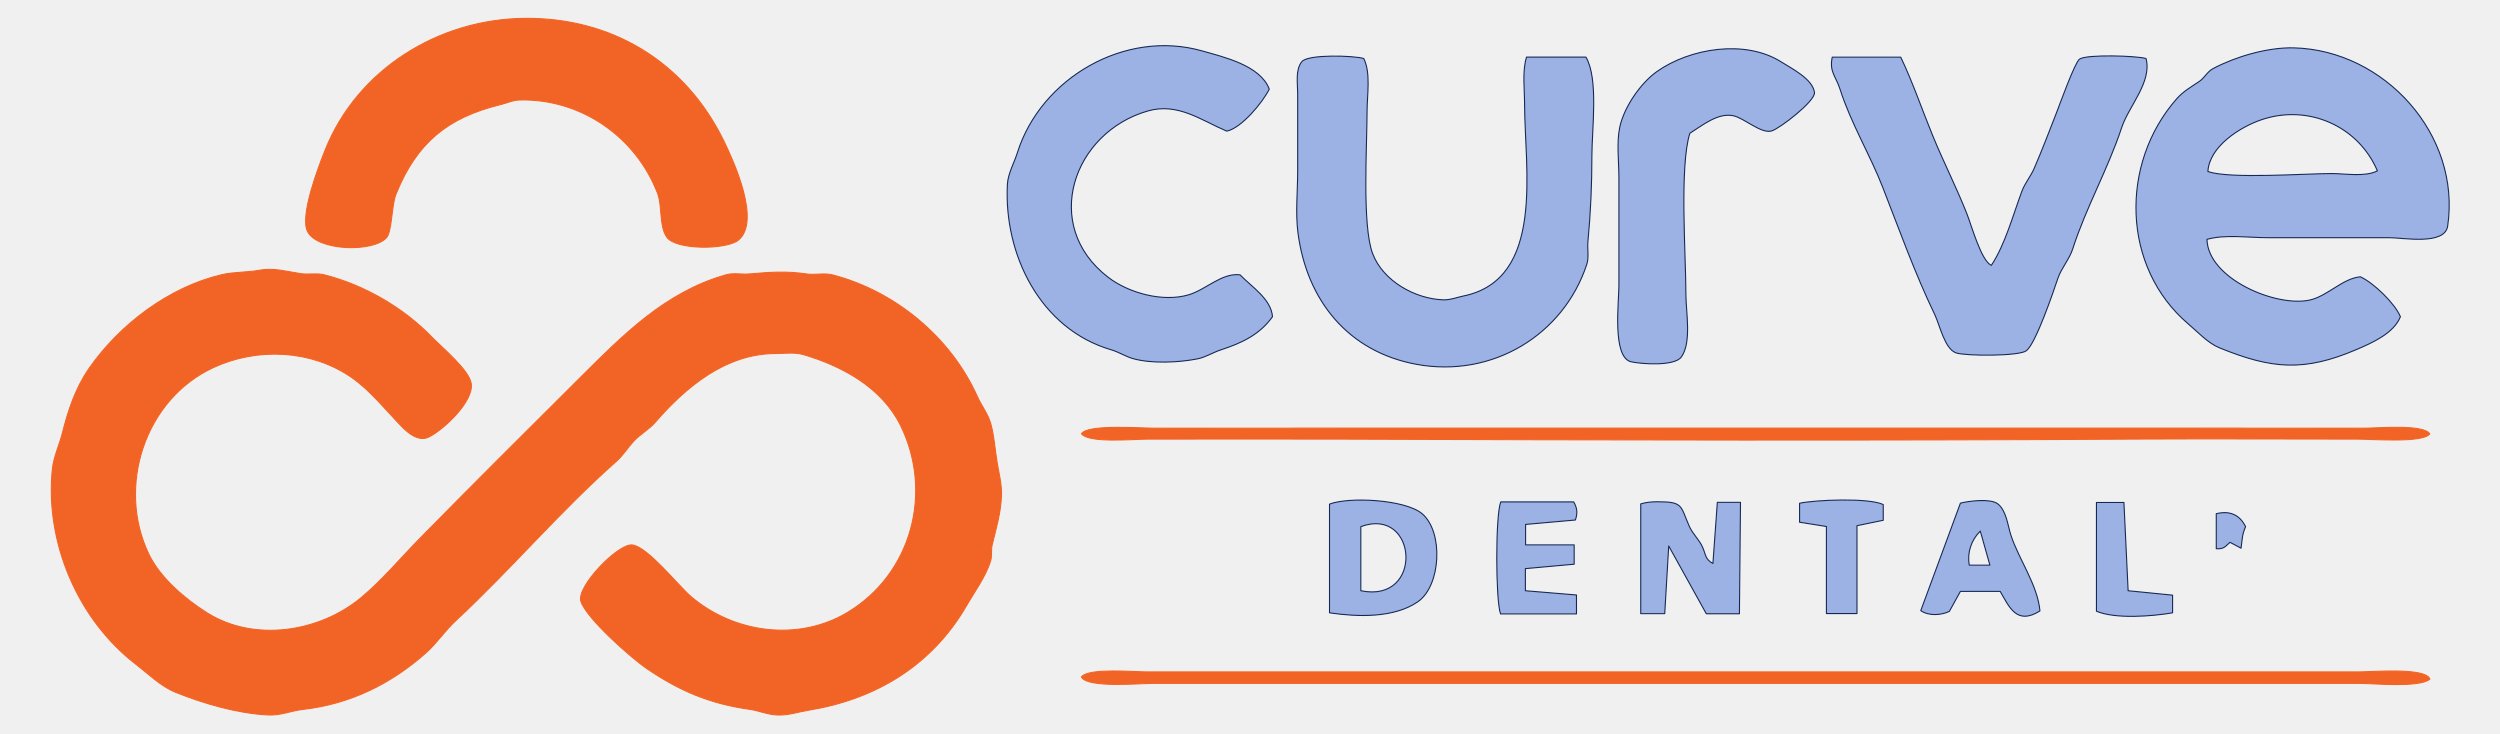
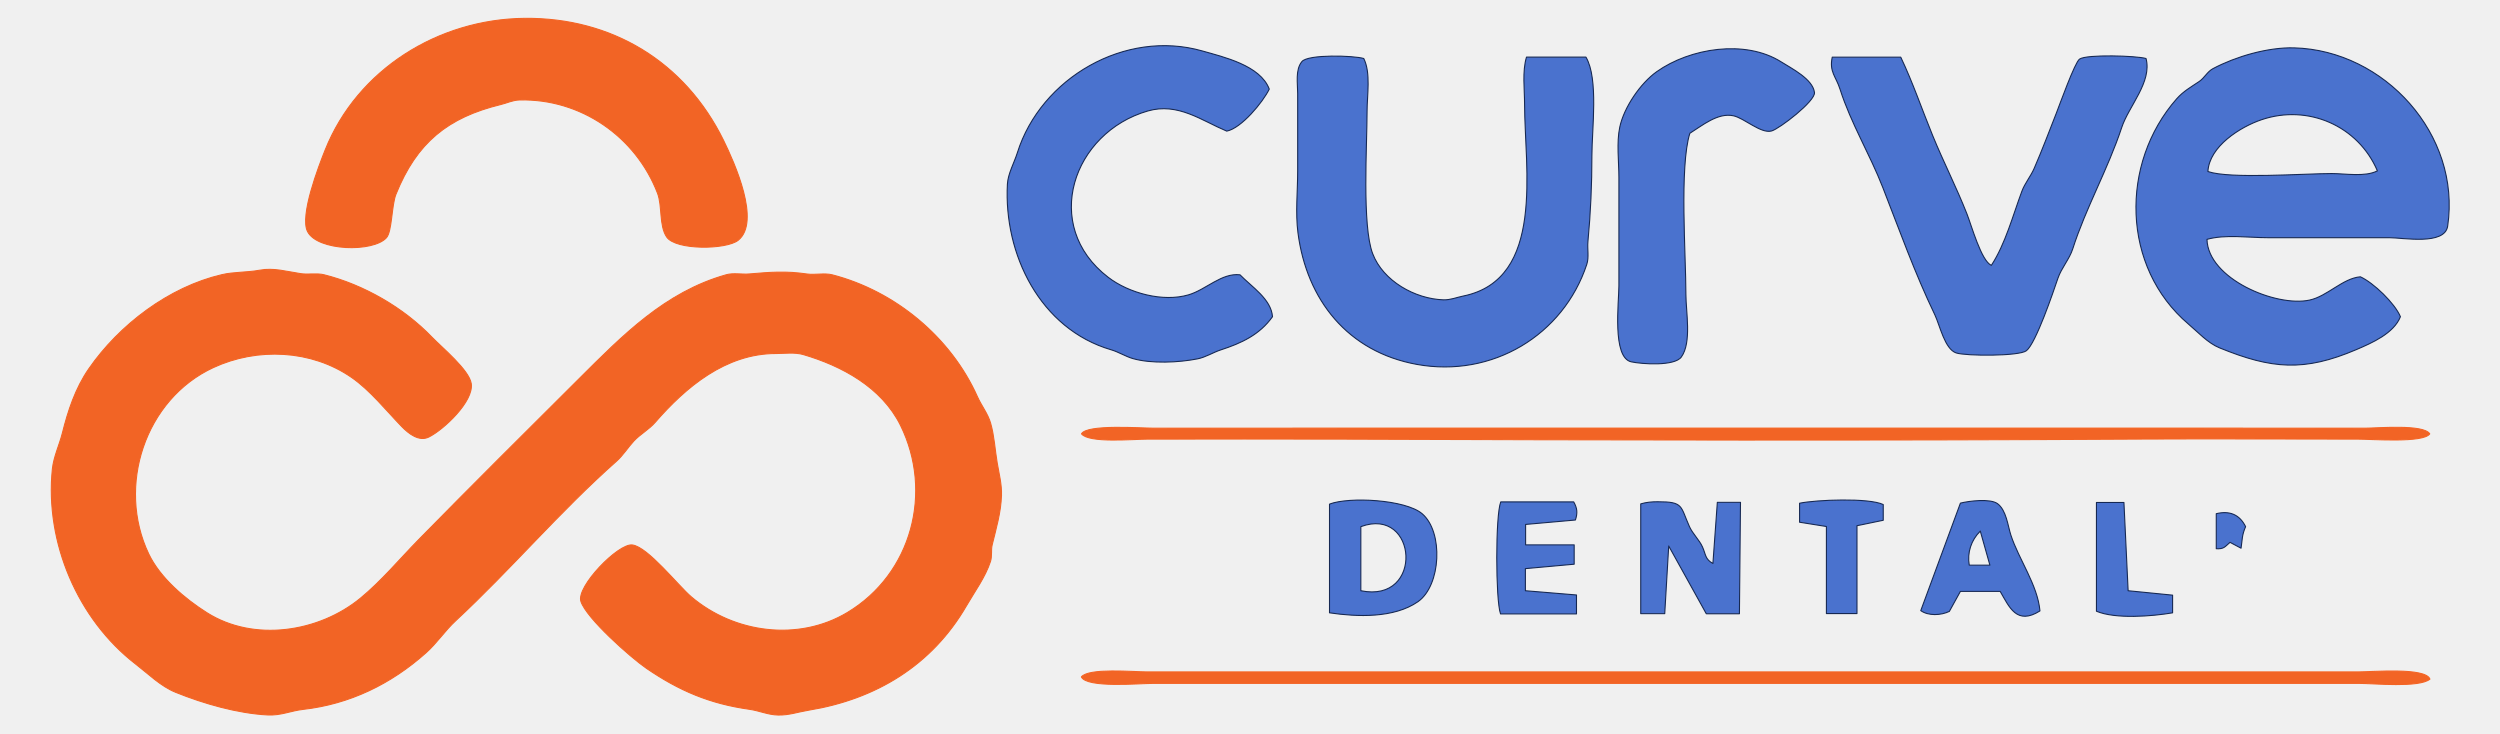
<svg xmlns="http://www.w3.org/2000/svg" viewBox="9.68 29.09 565.66 165.95" width="565.66" height="165.95">
  <path d="M128.34 33.24C108.87 33.44 90.54 44.78 83.25 63.02C81.79 66.66 77.44 77.95 79.27 81.49C81.53 85.9 94.1 86.22 97.12 82.88C98.41 81.45 98.27 75.54 99.28 73.03C103.99 61.33 111.01 55.67 123.01 52.74C124.5 52.38 125.66 51.75 127.25 51.71C141.01 51.38 153.49 59.92 158.45 72.81C159.55 75.66 158.79 80.18 160.52 82.71C162.59 85.75 174.04 85.58 176.7 83.46C181.92 79.3 175.84 65.84 173.4 60.86C164.66 43.06 148.1 33.03 128.34 33.24ZM296.87 49.25C294.83 43.86 286.5 41.99 281.72 40.62C264.3 35.64 245.18 46.73 239.87 63.66C239.17 65.89 237.75 68.39 237.62 70.75C236.76 86.61 245.01 103.52 261.08 108.23C262.77 108.72 264.35 109.75 266.03 110.23C270.22 111.42 276.37 111.13 280.62 110.29C282.47 109.93 284.19 108.81 285.95 108.24C290.5 106.76 294.68 104.86 297.6 100.75C297.3 96.75 292.93 94.03 290.25 91.27C286.11 90.78 282.57 94.63 278.61 95.8C272.83 97.51 265.1 95.43 260.41 91.82C245.17 80.11 252.46 59.07 269.39 54.2C276.22 52.24 281.51 56.35 287.25 58.76C290.57 58.1 295.41 52.24 296.87 49.25ZM392.03 59.25C394.78 57.54 398.36 54.52 401.9 55.29C404.37 55.83 408.11 59.38 410.51 58.73C412.28 58.25 420.47 51.96 420.23 50.02C419.86 46.98 415.07 44.59 412.68 43.08C404.58 37.97 392.09 39.96 384.55 45.3C380.85 47.92 377.14 53.36 376.18 57.83C375.42 61.36 375.98 65.65 375.98 69.25C375.98 77.42 375.98 85.58 375.98 93.75C375.98 97.43 374.4 109.99 378.77 110.96C381.11 111.47 388.57 112.01 390.11 109.86C392.49 106.56 391.14 99.61 391.14 95.75C391.14 86.82 389.66 66.85 392.03 59.25ZM509.04 83.25C513.18 82.08 518.43 82.87 522.75 82.87C531.92 82.87 541.08 82.87 550.25 82.87C553.41 82.87 562.84 84.67 563.5 80.25C566.56 59.56 549.18 40.47 528.75 39.92C522.8 39.76 515.56 41.88 510.38 44.63C509.11 45.31 508.44 46.75 507.28 47.53C505.5 48.73 503.7 49.73 502.19 51.44C489.31 66.05 489.68 89.56 504.85 102.42C507 104.24 509.23 106.72 511.89 107.8C523.69 112.61 531 113.25 542.87 108.18C546.37 106.68 551.3 104.54 552.81 100.75C551.56 97.72 546.73 93.08 543.75 91.72C539.76 92.05 536.28 96.13 532.24 96.99C524.66 98.62 509.27 92.17 509.04 83.25ZM318.25 42.33C316.04 41.65 305.65 41.33 304.26 43.02C302.72 44.87 303.3 48.01 303.3 50.25C303.3 56.08 303.3 61.92 303.3 67.75C303.3 72.31 302.77 77.23 303.36 81.75C305.33 96.99 314.66 108.7 330.25 111.54C347.28 114.64 363.4 104.97 368.7 88.94C369.26 87.26 368.81 85.47 368.97 83.75C369.59 77.23 369.87 70.88 369.87 64.25C369.87 58.35 371.41 46.88 368.52 42.01C364.04 42.01 359.56 42.01 355.07 42.01C354.08 45.31 354.64 49.3 354.64 52.75C354.64 67.02 359.37 92.29 340.77 96.07C339.2 96.39 337.9 96.98 336.25 96.93C329.88 96.72 322.64 92.7 320.27 86.5C317.83 80.14 319 61.81 319 54.25C319 50.63 319.88 45.61 318.25 42.33ZM439.75 42.02C434.58 42.02 429.42 42.02 424.25 42.02C423.54 45.37 425.09 46.36 426.01 49.27C428.48 57.02 432.76 63.98 435.7 71.54C439.42 81.07 442.97 90.99 447.46 100.31C448.59 102.66 449.69 108.08 452.3 108.95C454.48 109.67 466.56 109.72 468.19 108.44C470.34 106.75 474.27 95.13 475.31 92.06C476.1 89.73 477.92 87.74 478.67 85.39C481.66 76.07 486.64 67.35 489.74 57.96C491.34 53.11 496.66 47.63 495.25 42.33C493.14 41.7 481.85 41.34 480.21 42.46C479.14 43.18 475.68 52.85 474.96 54.68C473.33 58.84 471.72 63.08 469.94 67.19C469.16 68.98 467.82 70.57 467.15 72.38C465.13 77.81 463.42 84.29 460.25 89.13C457.98 88.15 455.75 80.07 454.73 77.49C452.36 71.48 449.44 65.78 446.97 59.75C444.55 53.85 442.51 47.8 439.75 42.02ZM547.6 67.75C544.82 69.18 540.36 68.36 537.25 68.36C531.07 68.36 514.16 69.62 509.25 67.9C509.57 62.21 516.57 57.81 521.38 56.18C531.9 52.61 543.25 57.56 547.6 67.75ZM68.4 90.23C65.64 90.75 62.58 90.6 59.9 91.23C47.88 94.02 36.64 102.6 29.77 112.53C26.7 116.97 25.05 122.05 23.78 127.11C23.11 129.76 21.81 132.44 21.52 135.25C19.83 151.79 27.26 169.24 40.39 179.36C43.26 181.57 46.03 184.37 49.45 185.75C55.73 188.29 63.38 190.5 70.25 190.86C73.21 191.02 75.46 189.92 78.27 189.6C88.79 188.41 98.1 183.9 106.06 176.81C108.51 174.64 110.38 171.77 112.79 169.54C125.3 157.92 136.28 144.87 149.18 133.44C150.64 132.15 151.78 130.3 153.11 128.87C154.52 127.35 156.52 126.27 157.92 124.66C164.85 116.68 173.88 109.08 185.25 109.08C187.2 109.08 189.52 108.76 191.41 109.31C200.12 111.87 209.17 116.69 213.44 125.35C220.84 140.39 216.03 158.9 201.42 167.67C190.31 174.35 175.78 172.35 166.11 164.14C163.14 161.62 156.26 152.82 152.75 152.39C149.58 151.99 140.04 161.82 141.11 165.15C142.34 169 152.45 177.91 155.94 180.31C163.39 185.41 170.28 188.32 179.23 189.58C181.47 189.89 183.43 190.83 185.75 190.88C188.2 190.93 190.25 190.18 192.62 189.79C207.8 187.33 220.55 179.66 228.38 166.12C230.21 162.95 232.64 159.68 233.8 156.1C234.19 154.89 233.88 153.59 234.18 152.36C235.06 148.74 236.15 145.06 236.28 141.23C236.37 138.63 235.73 136.33 235.31 133.81C234.81 130.84 234.66 127.76 233.83 124.86C233.23 122.73 231.75 120.88 230.86 118.89C224.87 105.44 212.25 94.94 197.99 91.27C196.17 90.81 194.11 91.35 192.25 91.08C187.47 90.38 183.97 90.67 179.25 91.07C177.55 91.22 175.62 90.79 173.98 91.26C160.11 95.18 150.55 104.98 140.62 114.87C128.52 126.92 116.37 138.99 104.42 151.17C100.11 155.57 95.97 160.55 91.21 164.46C81.83 172.15 67.17 174.46 56.51 167.73C51.54 164.59 45.94 159.88 43.33 154.41C36.05 139.12 42.47 119.41 57.98 112.25C67.88 107.67 80.1 108.17 89.24 114.5C93.42 117.39 97.07 121.99 100.61 125.64C102.1 127.16 104.46 129.08 106.7 127.98C110.06 126.32 116.91 119.9 116.31 115.89C115.84 112.79 109.72 107.77 107.4 105.36C100.98 98.68 91.93 93.49 83.01 91.26C81.32 90.84 79.47 91.26 77.75 91.01C74.62 90.55 71.62 89.62 68.4 90.23ZM559.45 127.25C558.02 125.03 547.72 125.97 544.75 125.97C530.25 125.97 515.75 125.95 501.25 125.95C440.92 125.95 380.58 125.95 320.25 125.95C303.75 125.95 287.25 125.97 270.75 125.97C267.67 125.97 255.6 125.06 254.38 127.25C256.05 129.41 266.15 128.45 269.25 128.45C283.92 128.45 298.58 128.39 313.25 128.45C373.41 128.68 433.59 128.8 493.75 128.44C510.25 128.35 526.75 128.45 543.25 128.45C546.32 128.45 558.02 129.37 559.45 127.25ZM310.5 167.75C316.75 168.68 325.08 169 330.5 165.24C335.73 161.61 336.34 149.44 331.44 145.31C327.66 142.12 314.99 141.44 310.5 143.15C310.5 151.35 310.5 159.55 310.5 167.75ZM365.75 142.65C360.25 142.65 354.75 142.65 349.25 142.65C348.03 145.62 348.07 164.89 349.2 168C354.92 168 360.65 168 366.38 168C366.38 166.57 366.38 165.14 366.38 163.71C362.53 163.39 358.67 163.07 354.82 162.75C354.82 161.08 354.82 159.42 354.82 157.75C358.5 157.42 362.18 157.08 365.86 156.75C365.86 155.29 365.86 153.83 365.86 152.37C362.19 152.37 358.53 152.37 354.87 152.37C354.87 150.83 354.87 149.29 354.87 147.75C358.62 147.42 362.38 147.08 366.14 146.75C366.66 145.14 366.57 144.1 365.75 142.65ZM397.25 156.58C395.48 155.64 395.65 154.54 394.9 152.86C394.17 151.24 392.69 149.89 391.95 148.26C389.85 143.58 390.67 142.61 384.75 142.62C383.36 142.62 382.24 142.72 380.92 143.1C380.92 151.38 380.92 159.66 380.92 167.94C382.73 167.94 384.54 167.94 386.35 167.94C386.65 162.84 386.95 157.73 387.25 152.63C390.08 157.74 392.92 162.85 395.75 167.96C398.25 167.96 400.75 167.96 403.25 167.96C403.33 159.56 403.41 151.15 403.49 142.75C401.75 142.75 400 142.75 398.25 142.75C397.92 147.36 397.58 151.97 397.25 156.58ZM435.79 143.25C432.49 141.69 420.64 142.17 416.86 142.95C416.86 144.38 416.86 145.82 416.86 147.25C418.89 147.57 420.91 147.9 422.93 148.22C422.93 154.79 422.93 161.36 422.93 167.92C425.24 167.92 427.55 167.92 429.85 167.92C429.85 161.3 429.85 154.67 429.85 148.04C431.83 147.63 433.81 147.22 435.79 146.81C435.79 145.63 435.79 144.44 435.79 143.25ZM471.25 167.32C470.7 161.38 466.47 155.69 464.66 150.14C463.97 148.02 463.65 144.55 461.66 143.06C459.99 141.83 455.15 142.45 453.25 142.93C450.26 151.03 447.27 159.14 444.28 167.25C445.99 168.48 448.84 168.35 450.75 167.43C451.58 165.92 452.42 164.41 453.25 162.9C456.25 162.9 459.25 162.9 462.25 162.9C464.32 166.47 465.99 170.63 471.25 167.32ZM490.25 142.78C488.18 142.78 486.1 142.78 484.03 142.78C484.03 150.98 484.03 159.18 484.03 167.39C488.34 169.21 496.66 168.54 501.26 167.75C501.26 166.42 501.26 165.08 501.26 163.75C497.9 163.42 494.55 163.08 491.2 162.75C490.88 156.09 490.57 149.44 490.25 142.78ZM517.78 148.25C516.4 145.47 514.12 144.6 511.14 145.32C511.14 147.96 511.14 150.61 511.14 153.25C512.84 153.33 513.03 152.89 514.25 151.8C515.08 152.24 515.92 152.68 516.75 153.13C517.05 151.15 516.93 150.19 517.78 148.25ZM317.59 162.75C317.59 157.92 317.59 153.08 317.59 148.25C330.42 143.51 331.96 165.71 317.59 162.75ZM457.75 149.26C458.47 151.83 459.19 154.4 459.92 156.96C458.36 156.96 456.81 156.96 455.25 156.96C454.75 154.16 455.69 151.28 457.75 149.26ZM559.49 182.75C558.5 180.05 546.42 181.12 543.25 181.12C526.42 181.12 509.58 181.12 492.75 181.12C432.92 181.12 373.08 181.12 313.25 181.12C298.58 181.12 283.92 181.12 269.25 181.12C266.17 181.12 256.04 180.17 254.35 182.25C255.6 184.82 267.51 183.71 270.75 183.71C287.92 183.7 305.08 183.71 322.25 183.71C380.92 183.71 439.58 183.71 498.25 183.71C513.25 183.71 528.25 183.71 543.25 183.71C546.78 183.71 557.06 184.76 559.49 182.75Z" fill="#ffffff" fill-rule="evenodd" stroke="#ffffff" stroke-width="0.25" stroke-linejoin="round" />
  <path d="M128.34 33.24C148.1 33.03 164.66 43.06 173.4 60.86C175.84 65.84 181.92 79.3 176.7 83.46C174.04 85.58 162.59 85.75 160.52 82.71C158.79 80.18 159.55 75.66 158.45 72.81C153.49 59.92 141.01 51.38 127.25 51.71C125.66 51.75 124.5 52.38 123.01 52.74C111.01 55.67 103.99 61.33 99.28 73.03C98.27 75.54 98.41 81.45 97.12 82.88C94.1 86.22 81.53 85.9 79.27 81.49C77.44 77.95 81.79 66.66 83.25 63.02C90.54 44.78 108.87 33.44 128.34 33.24ZM68.4 90.23C71.62 89.62 74.62 90.55 77.75 91.01C79.47 91.26 81.32 90.84 83.01 91.26C91.93 93.49 100.98 98.68 107.4 105.36C109.72 107.77 115.84 112.79 116.31 115.89C116.91 119.9 110.06 126.32 106.7 127.98C104.46 129.08 102.1 127.16 100.61 125.64C97.07 121.99 93.42 117.39 89.24 114.5C80.1 108.17 67.88 107.67 57.98 112.25C42.47 119.41 36.05 139.12 43.33 154.41C45.94 159.88 51.54 164.59 56.51 167.73C67.17 174.46 81.83 172.15 91.21 164.46C95.97 160.55 100.11 155.57 104.42 151.17C116.37 138.99 128.52 126.92 140.62 114.87C150.55 104.98 160.11 95.18 173.98 91.26C175.62 90.79 177.55 91.22 179.25 91.07C183.97 90.67 187.47 90.38 192.25 91.08C194.11 91.35 196.17 90.81 197.99 91.27C212.25 94.94 224.87 105.44 230.86 118.89C231.75 120.88 233.23 122.73 233.83 124.86C234.66 127.76 234.81 130.84 235.31 133.81C235.73 136.33 236.37 138.63 236.28 141.23C236.15 145.06 235.06 148.74 234.18 152.36C233.88 153.59 234.19 154.89 233.8 156.1C232.64 159.68 230.21 162.95 228.38 166.12C220.55 179.66 207.8 187.33 192.62 189.79C190.25 190.18 188.2 190.93 185.75 190.88C183.43 190.83 181.47 189.89 179.23 189.58C170.28 188.32 163.39 185.41 155.94 180.31C152.45 177.91 142.34 169 141.11 165.15C140.04 161.82 149.58 151.99 152.75 152.39C156.26 152.82 163.14 161.62 166.11 164.14C175.78 172.35 190.31 174.35 201.42 167.67C216.03 158.9 220.84 140.39 213.44 125.35C209.17 116.69 200.12 111.87 191.41 109.31C189.52 108.76 187.2 109.08 185.25 109.08C173.88 109.08 164.85 116.68 157.92 124.66C156.52 126.27 154.52 127.35 153.11 128.87C151.78 130.3 150.64 132.15 149.18 133.44C136.28 144.87 125.3 157.92 112.79 169.54C110.38 171.77 108.51 174.64 106.06 176.81C98.1 183.9 88.79 188.41 78.27 189.6C75.46 189.92 73.21 191.02 70.25 190.86C63.38 190.5 55.73 188.29 49.45 185.75C46.03 184.37 43.26 181.57 40.39 179.36C27.26 169.24 19.83 151.79 21.52 135.25C21.81 132.44 23.11 129.76 23.78 127.11C25.05 122.05 26.7 116.97 29.77 112.53C36.64 102.6 47.88 94.02 59.9 91.23C62.58 90.6 65.64 90.75 68.4 90.23ZM559.45 127.25C558.02 129.37 546.32 128.45 543.25 128.45C526.75 128.45 510.25 128.35 493.75 128.44C433.59 128.8 373.41 128.68 313.25 128.45C298.58 128.39 283.92 128.45 269.25 128.45C266.15 128.45 256.05 129.41 254.38 127.25C255.6 125.06 267.67 125.97 270.75 125.97C287.25 125.97 303.75 125.95 320.25 125.95C380.58 125.95 440.92 125.95 501.25 125.95C515.75 125.95 530.25 125.97 544.75 125.97C547.72 125.97 558.02 125.03 559.45 127.25ZM559.49 182.75C557.06 184.76 546.78 183.71 543.25 183.71C528.25 183.71 513.25 183.71 498.25 183.71C439.58 183.71 380.92 183.71 322.25 183.71C305.08 183.71 287.92 183.7 270.75 183.71C267.51 183.71 255.6 184.82 254.35 182.25C256.04 180.17 266.17 181.12 269.25 181.12C283.92 181.12 298.58 181.12 313.25 181.12C373.08 181.12 432.92 181.12 492.75 181.12C509.58 181.12 526.42 181.12 543.25 181.12C546.42 181.12 558.5 180.05 559.49 182.75Z" fill="#f26425" fill-rule="evenodd" stroke="#f26425" stroke-width="0.25" stroke-linejoin="round" />
-   <path d="M296.87 49.25C295.41 52.24 290.57 58.1 287.25 58.76C281.51 56.35 276.22 52.24 269.39 54.2C252.46 59.07 245.17 80.11 260.41 91.82C265.1 95.43 272.83 97.51 278.61 95.8C282.57 94.63 286.11 90.78 290.25 91.27C292.93 94.03 297.3 96.75 297.6 100.75C294.68 104.86 290.5 106.76 285.95 108.24C284.19 108.81 282.47 109.93 280.62 110.29C276.37 111.13 270.22 111.42 266.03 110.23C264.35 109.75 262.77 108.72 261.08 108.23C245.01 103.52 236.76 86.61 237.62 70.75C237.75 68.39 239.17 65.89 239.87 63.66C245.18 46.73 264.3 35.64 281.72 40.62C286.5 41.99 294.83 43.86 296.87 49.25ZM392.03 59.25C389.66 66.85 391.14 86.82 391.14 95.75C391.14 99.61 392.49 106.56 390.11 109.86C388.57 112.01 381.11 111.47 378.77 110.96C374.4 109.99 375.98 97.43 375.98 93.75C375.98 85.58 375.98 77.42 375.98 69.25C375.98 65.65 375.42 61.36 376.18 57.83C377.14 53.36 380.85 47.92 384.55 45.3C392.09 39.96 404.58 37.97 412.68 43.08C415.07 44.59 419.86 46.98 420.23 50.02C420.47 51.96 412.28 58.25 410.51 58.73C408.11 59.38 404.37 55.83 401.9 55.29C398.36 54.52 394.78 57.54 392.03 59.25ZM509.04 83.25C509.27 92.17 524.66 98.62 532.24 96.99C536.28 96.13 539.76 92.05 543.75 91.72C546.73 93.08 551.56 97.72 552.81 100.75C551.3 104.54 546.37 106.68 542.87 108.18C531 113.25 523.69 112.61 511.89 107.8C509.23 106.72 507 104.24 504.85 102.42C489.68 89.56 489.31 66.05 502.19 51.44C503.7 49.73 505.5 48.73 507.28 47.53C508.44 46.75 509.11 45.31 510.38 44.63C515.56 41.88 522.8 39.76 528.75 39.92C549.18 40.47 566.56 59.56 563.5 80.25C562.84 84.67 553.41 82.87 550.25 82.87C541.08 82.87 531.92 82.87 522.75 82.87C518.43 82.87 513.18 82.08 509.04 83.25ZM318.25 42.33C319.88 45.61 319 50.63 319 54.25C319 61.81 317.83 80.14 320.27 86.5C322.64 92.7 329.88 96.72 336.25 96.93C337.9 96.98 339.2 96.39 340.77 96.07C359.37 92.29 354.64 67.02 354.64 52.75C354.64 49.3 354.08 45.31 355.07 42.01C359.56 42.01 364.04 42.01 368.52 42.01C371.41 46.88 369.87 58.35 369.87 64.25C369.87 70.88 369.59 77.23 368.97 83.75C368.81 85.47 369.26 87.26 368.7 88.94C363.4 104.97 347.28 114.64 330.25 111.54C314.66 108.7 305.33 96.99 303.36 81.75C302.77 77.23 303.3 72.31 303.3 67.75C303.3 61.92 303.3 56.08 303.3 50.25C303.3 48.01 302.72 44.87 304.26 43.02C305.65 41.33 316.04 41.65 318.25 42.33ZM439.75 42.02C442.51 47.8 444.55 53.85 446.97 59.75C449.44 65.78 452.36 71.48 454.73 77.49C455.75 80.07 457.98 88.15 460.25 89.13C463.42 84.29 465.13 77.81 467.15 72.38C467.82 70.57 469.16 68.98 469.94 67.19C471.72 63.08 473.33 58.84 474.96 54.68C475.68 52.85 479.14 43.18 480.21 42.46C481.85 41.34 493.14 41.7 495.25 42.33C496.66 47.63 491.34 53.11 489.74 57.96C486.64 67.35 481.66 76.07 478.67 85.39C477.92 87.74 476.1 89.73 475.31 92.06C474.27 95.13 470.34 106.75 468.19 108.44C466.56 109.72 454.48 109.67 452.3 108.95C449.69 108.08 448.59 102.66 447.46 100.31C442.97 90.99 439.42 81.07 435.7 71.54C432.76 63.98 428.48 57.02 426.01 49.27C425.09 46.36 423.54 45.37 424.25 42.02C429.42 42.02 434.58 42.02 439.75 42.02ZM547.6 67.75C543.25 57.56 531.9 52.61 521.38 56.18C516.57 57.81 509.57 62.21 509.25 67.9C514.16 69.62 531.07 68.36 537.25 68.36C540.36 68.36 544.82 69.18 547.6 67.75ZM310.5 167.75C310.5 159.55 310.5 151.35 310.5 143.15C314.99 141.44 327.66 142.12 331.44 145.31C336.34 149.44 335.73 161.61 330.5 165.24C325.08 169 316.75 168.68 310.5 167.75ZM365.75 142.65C366.57 144.1 366.66 145.14 366.14 146.75C362.38 147.08 358.62 147.42 354.87 147.75C354.87 149.29 354.87 150.83 354.87 152.37C358.53 152.37 362.19 152.37 365.86 152.37C365.86 153.83 365.86 155.29 365.86 156.75C362.18 157.08 358.5 157.42 354.82 157.75C354.82 159.42 354.82 161.08 354.82 162.75C358.67 163.07 362.53 163.39 366.38 163.71C366.38 165.14 366.38 166.57 366.38 168C360.65 168 354.92 168 349.2 168C348.07 164.89 348.03 145.62 349.25 142.65C354.75 142.65 360.25 142.65 365.75 142.65ZM397.25 156.58C397.58 151.97 397.92 147.36 398.25 142.75C400 142.75 401.75 142.75 403.49 142.75C403.41 151.15 403.33 159.56 403.25 167.96C400.75 167.96 398.25 167.96 395.75 167.96C392.92 162.85 390.08 157.74 387.25 152.63C386.95 157.73 386.65 162.84 386.35 167.94C384.54 167.94 382.73 167.94 380.92 167.94C380.92 159.66 380.92 151.38 380.92 143.1C382.24 142.72 383.36 142.62 384.75 142.62C390.67 142.61 389.85 143.58 391.95 148.26C392.69 149.89 394.17 151.24 394.9 152.86C395.65 154.54 395.48 155.64 397.25 156.58ZM435.79 143.25C435.79 144.44 435.79 145.63 435.79 146.81C433.81 147.22 431.83 147.63 429.85 148.04C429.85 154.67 429.85 161.3 429.85 167.92C427.55 167.92 425.24 167.92 422.93 167.92C422.93 161.36 422.93 154.79 422.93 148.22C420.91 147.9 418.89 147.57 416.86 147.25C416.86 145.82 416.86 144.38 416.86 142.95C420.64 142.17 432.49 141.69 435.79 143.25ZM471.25 167.32C465.99 170.63 464.32 166.47 462.25 162.9C459.25 162.9 456.25 162.9 453.25 162.9C452.42 164.41 451.58 165.92 450.75 167.43C448.84 168.35 445.99 168.48 444.28 167.25C447.27 159.14 450.26 151.03 453.25 142.93C455.15 142.45 459.99 141.83 461.66 143.06C463.65 144.55 463.97 148.02 464.66 150.14C466.47 155.69 470.7 161.38 471.25 167.32ZM490.25 142.78C490.57 149.44 490.88 156.09 491.2 162.75C494.55 163.08 497.9 163.42 501.26 163.75C501.26 165.08 501.26 166.42 501.26 167.75C496.66 168.54 488.34 169.21 484.03 167.39C484.03 159.18 484.03 150.98 484.03 142.78C486.1 142.78 488.18 142.78 490.25 142.78ZM517.78 148.25C516.93 150.19 517.05 151.15 516.75 153.13C515.92 152.68 515.08 152.24 514.25 151.8C513.03 152.89 512.84 153.33 511.14 153.25C511.14 150.61 511.14 147.96 511.14 145.32C514.12 144.6 516.4 145.47 517.78 148.25ZM317.59 162.75C331.96 165.71 330.42 143.51 317.59 148.25C317.59 153.08 317.59 157.92 317.59 162.75ZM457.75 149.26C455.69 151.28 454.75 154.16 455.25 156.96C456.81 156.96 458.36 156.96 459.92 156.96C459.19 154.4 458.47 151.83 457.75 149.26Z" fill="#9CB2E4" fill-rule="evenodd" stroke="#162852" stroke-width="0.25" stroke-linejoin="round" />
+   <path d="M296.87 49.25C295.41 52.24 290.57 58.1 287.25 58.76C281.51 56.35 276.22 52.24 269.39 54.2C252.46 59.07 245.17 80.11 260.41 91.82C265.1 95.43 272.83 97.51 278.61 95.8C282.57 94.63 286.11 90.78 290.25 91.27C292.93 94.03 297.3 96.75 297.6 100.75C294.68 104.86 290.5 106.76 285.95 108.24C284.19 108.81 282.47 109.93 280.62 110.29C276.37 111.13 270.22 111.42 266.03 110.23C264.35 109.75 262.77 108.72 261.08 108.23C245.01 103.52 236.76 86.61 237.62 70.75C237.75 68.39 239.17 65.89 239.87 63.66C245.18 46.73 264.3 35.64 281.72 40.62C286.5 41.99 294.83 43.86 296.87 49.25ZM392.03 59.25C389.66 66.85 391.14 86.82 391.14 95.75C391.14 99.61 392.49 106.56 390.11 109.86C388.57 112.01 381.11 111.47 378.77 110.96C374.4 109.99 375.98 97.43 375.98 93.75C375.98 85.58 375.98 77.42 375.98 69.25C375.98 65.65 375.42 61.36 376.18 57.83C377.14 53.36 380.85 47.92 384.55 45.3C392.09 39.96 404.58 37.97 412.68 43.08C415.07 44.59 419.86 46.98 420.23 50.02C420.47 51.96 412.28 58.25 410.51 58.73C408.11 59.38 404.37 55.83 401.9 55.29C398.36 54.52 394.78 57.54 392.03 59.25ZM509.04 83.25C509.27 92.17 524.66 98.62 532.24 96.99C536.28 96.13 539.76 92.05 543.75 91.72C546.73 93.08 551.56 97.72 552.81 100.75C551.3 104.54 546.37 106.68 542.87 108.18C531 113.25 523.69 112.61 511.89 107.8C509.23 106.72 507 104.24 504.85 102.42C489.68 89.56 489.31 66.05 502.19 51.44C503.7 49.73 505.5 48.73 507.28 47.53C508.44 46.75 509.11 45.31 510.38 44.63C515.56 41.88 522.8 39.76 528.75 39.92C549.18 40.47 566.56 59.56 563.5 80.25C562.84 84.67 553.41 82.87 550.25 82.87C541.08 82.87 531.92 82.87 522.75 82.87C518.43 82.87 513.18 82.08 509.04 83.25ZM318.25 42.33C319.88 45.61 319 50.63 319 54.25C319 61.81 317.83 80.14 320.27 86.5C322.64 92.7 329.88 96.72 336.25 96.93C337.9 96.98 339.2 96.39 340.77 96.07C359.37 92.29 354.64 67.02 354.64 52.75C354.64 49.3 354.08 45.31 355.07 42.01C359.56 42.01 364.04 42.01 368.52 42.01C371.41 46.88 369.87 58.35 369.87 64.25C369.87 70.88 369.59 77.23 368.97 83.75C368.81 85.47 369.26 87.26 368.7 88.94C363.4 104.97 347.28 114.64 330.25 111.54C314.66 108.7 305.33 96.99 303.36 81.75C302.77 77.23 303.3 72.31 303.3 67.75C303.3 61.92 303.3 56.08 303.3 50.25C303.3 48.01 302.72 44.87 304.26 43.02C305.65 41.33 316.04 41.65 318.25 42.33ZM439.75 42.02C442.51 47.8 444.55 53.85 446.97 59.75C449.44 65.78 452.36 71.48 454.73 77.49C455.75 80.07 457.98 88.15 460.25 89.13C463.42 84.29 465.13 77.81 467.15 72.38C467.82 70.57 469.16 68.98 469.94 67.19C471.72 63.08 473.33 58.84 474.96 54.68C475.68 52.85 479.14 43.18 480.21 42.46C481.85 41.34 493.14 41.7 495.25 42.33C496.66 47.63 491.34 53.11 489.74 57.96C486.64 67.35 481.66 76.07 478.67 85.39C477.92 87.74 476.1 89.73 475.31 92.06C474.27 95.13 470.34 106.75 468.19 108.44C466.56 109.72 454.48 109.67 452.3 108.95C449.69 108.08 448.59 102.66 447.46 100.31C442.97 90.99 439.42 81.07 435.7 71.54C432.76 63.98 428.48 57.02 426.01 49.27C425.09 46.36 423.54 45.37 424.25 42.02C429.42 42.02 434.58 42.02 439.75 42.02ZM547.6 67.75C543.25 57.56 531.9 52.61 521.38 56.18C516.57 57.81 509.57 62.21 509.25 67.9C514.16 69.62 531.07 68.36 537.25 68.36C540.36 68.36 544.82 69.18 547.6 67.75ZM310.5 167.75C310.5 159.55 310.5 151.35 310.5 143.15C314.99 141.44 327.66 142.12 331.44 145.31C336.34 149.44 335.73 161.61 330.5 165.24C325.08 169 316.75 168.68 310.5 167.75ZM365.75 142.65C366.57 144.1 366.66 145.14 366.14 146.75C362.38 147.08 358.62 147.42 354.87 147.75C354.87 149.29 354.87 150.83 354.87 152.37C358.53 152.37 362.19 152.37 365.86 152.37C365.86 153.83 365.86 155.29 365.86 156.75C362.18 157.08 358.5 157.42 354.82 157.75C354.82 159.42 354.82 161.08 354.82 162.75C358.67 163.07 362.53 163.39 366.38 163.71C366.38 165.14 366.38 166.57 366.38 168C360.65 168 354.92 168 349.2 168C348.07 164.89 348.03 145.62 349.25 142.65C354.75 142.65 360.25 142.65 365.75 142.65ZM397.25 156.58C397.58 151.97 397.92 147.36 398.25 142.75C400 142.75 401.75 142.75 403.49 142.75C403.41 151.15 403.33 159.56 403.25 167.96C400.75 167.96 398.25 167.96 395.75 167.96C392.92 162.85 390.08 157.74 387.25 152.63C386.95 157.73 386.65 162.84 386.35 167.94C384.54 167.94 382.73 167.94 380.92 167.94C380.92 159.66 380.92 151.38 380.92 143.1C382.24 142.72 383.36 142.62 384.75 142.62C390.67 142.61 389.85 143.58 391.95 148.26C392.69 149.89 394.17 151.24 394.9 152.86C395.65 154.54 395.48 155.64 397.25 156.58ZM435.79 143.25C435.79 144.44 435.79 145.63 435.79 146.81C433.81 147.22 431.83 147.63 429.85 148.04C429.85 154.67 429.85 161.3 429.85 167.92C427.55 167.92 425.24 167.92 422.93 167.92C422.93 161.36 422.93 154.79 422.93 148.22C420.91 147.9 418.89 147.57 416.86 147.25C416.86 145.82 416.86 144.38 416.86 142.95C420.64 142.17 432.49 141.69 435.79 143.25ZM471.25 167.32C465.99 170.63 464.32 166.47 462.25 162.9C459.25 162.9 456.25 162.9 453.25 162.9C452.42 164.41 451.58 165.92 450.75 167.43C448.84 168.35 445.99 168.48 444.28 167.25C447.27 159.14 450.26 151.03 453.25 142.93C455.15 142.45 459.99 141.83 461.66 143.06C463.65 144.55 463.97 148.02 464.66 150.14C466.47 155.69 470.7 161.38 471.25 167.32ZM490.25 142.78C490.57 149.44 490.88 156.09 491.2 162.75C494.55 163.08 497.9 163.42 501.26 163.75C501.26 165.08 501.26 166.42 501.26 167.75C496.66 168.54 488.34 169.21 484.03 167.39C484.03 159.18 484.03 150.98 484.03 142.78C486.1 142.78 488.18 142.78 490.25 142.78ZM517.78 148.25C516.93 150.19 517.05 151.15 516.75 153.13C515.92 152.68 515.08 152.24 514.25 151.8C513.03 152.89 512.84 153.33 511.14 153.25C511.14 150.61 511.14 147.96 511.14 145.32C514.12 144.6 516.4 145.47 517.78 148.25ZM317.59 162.75C331.96 165.71 330.42 143.51 317.59 148.25C317.59 153.08 317.59 157.92 317.59 162.75ZM457.75 149.26C455.69 151.28 454.75 154.16 455.25 156.96C456.81 156.96 458.36 156.96 459.92 156.96C459.19 154.4 458.47 151.83 457.75 149.26Z" fill="#4A72CE" fill-rule="evenodd" stroke="#162852" stroke-width="0.25" stroke-linejoin="round" />
</svg>
